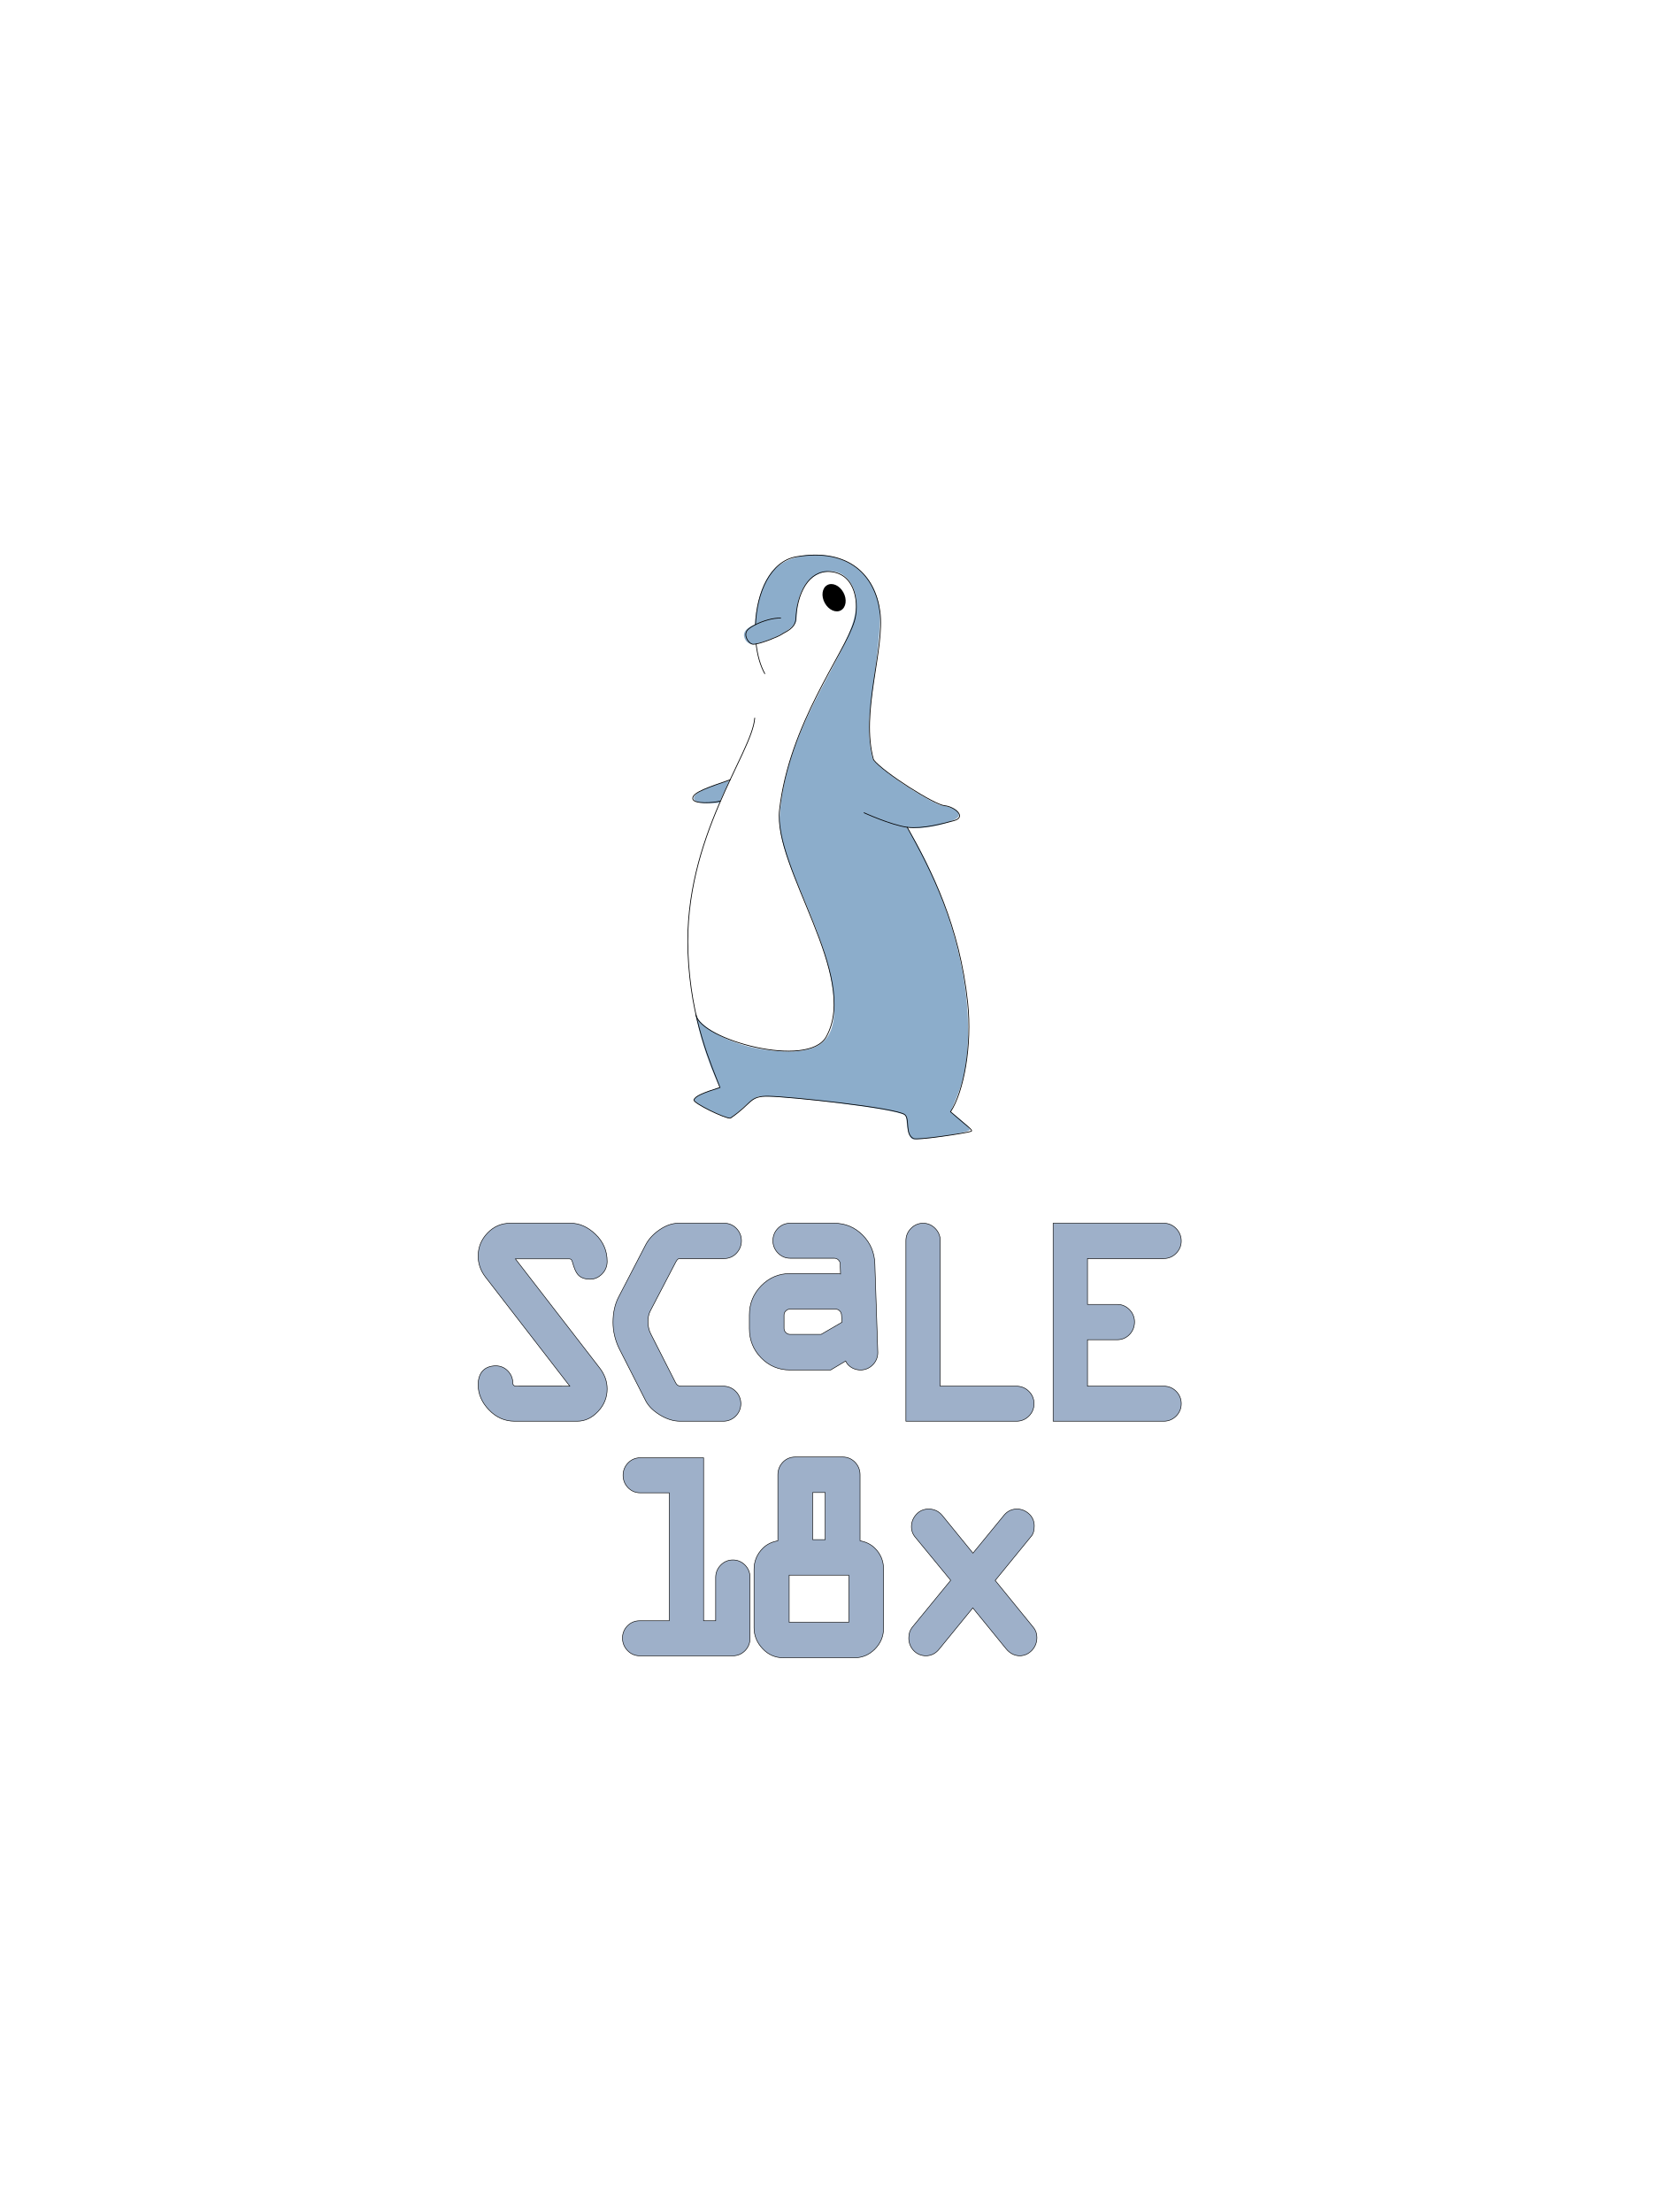
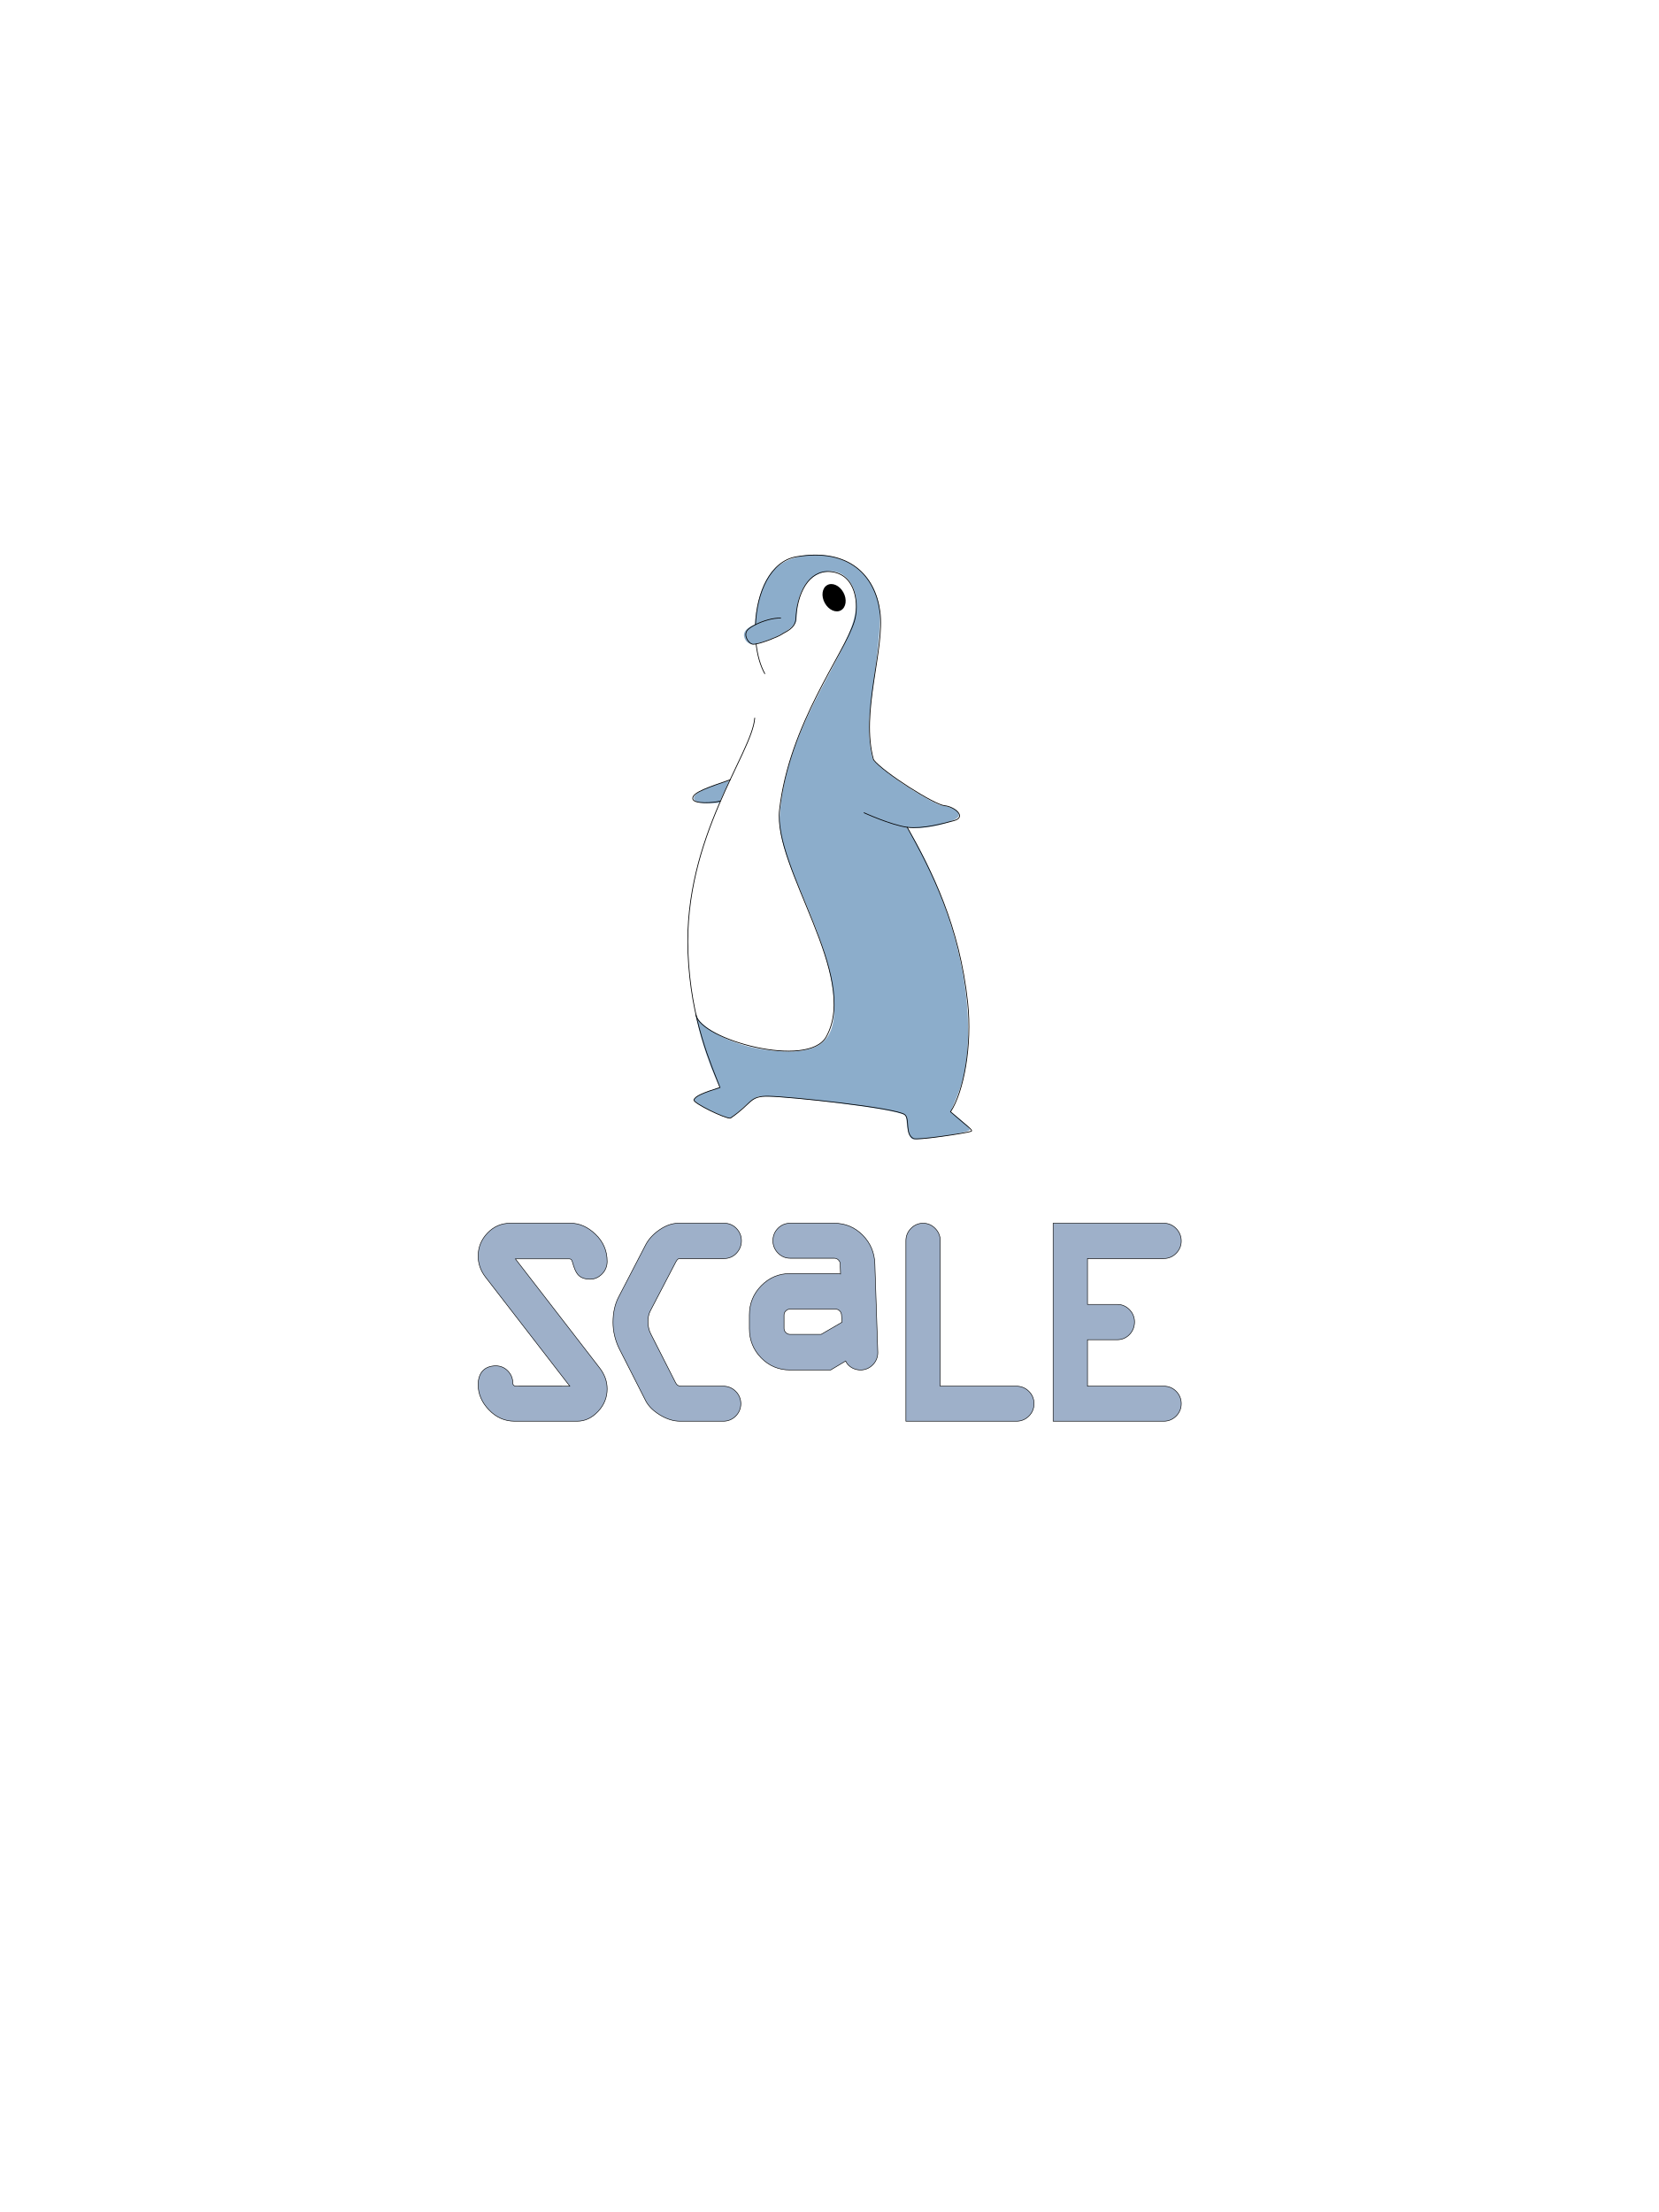
- <svg xmlns="http://www.w3.org/2000/svg" width="1536px" height="2048px" viewBox="0 0 1536 2048" version="1.1" style="background: #FFFFFF;">
-   <defs />
+ <svg xmlns="http://www.w3.org/2000/svg" width="1536px" height="2048px" viewBox="0 0 1536 2048" version="1.1" style="background: #FFFFFF;" id="svg42">
+   <defs id="defs6" />
  <g id="Page-1" stroke="none" stroke-width="1" fill="none" fill-rule="evenodd">
    <g id="LaunchImage_iPad_iOS7@2x~portrait">
      <rect id="Rectangle" fill="#FFFFFF" x="0" y="0" width="1536" height="2048" />
      <g id="HomePageBanner" transform="translate(442, 512)">
        <g id="g10-1" transform="translate(326.2518, 272.0251) scale(-1, 1) rotate(-180) translate(-326.2518, -272.0251) translate(194.6039, 0.580902)">
          <g id="g12-3" transform="translate(131.6478, 271.2119) scale(-1, 1) rotate(-180) translate(-131.6478, -271.2119) translate(-0, 0.079699)">
            <path d="M133.062,15.772 C132.618,15.765 132.187,15.774 131.733,15.795 C114.9,16.575 106.206,29.949 103.17,41 C99.874,53.002 102.234,60.575 99.586,64.137 C93.032,72.952 74.648,80.376 63.021,83.047 C63.021,83.047 64.968,97.122 67.936,105.517 C70.903,113.912 74.338,119.188 72.174,131.687 C70.01,144.186 52.804,178.798 38.99,208.795 C23.02,243.474 -0.076,295.559 0.036,358.875 C0.078,383.087 2.973,405.251 6.957,424.311 C7.431,425.075 7.737,425.737 7.836,426.31 C9.302,434.817 36.053,455.288 77.404,459.511 C114.272,463.275 136.02,456.691 135.812,421.049 C135.425,354.231 83.021,286.38 85.316,244.018 C90.272,153.104 157.234,87.268 156.214,44.378 C155.86,29.505 146.846,15.991 133.062,15.772 C133.062,15.772 133.062,15.772 133.062,15.772 L133.062,15.772 Z" id="path14-7" fill="#FFFFFF" fill-rule="nonzero" />
            <path d="M117.901,0.447 C102.752,0.447 85.801,5.947 76.782,17.909 C63.617,35.371 62.355,65.102 62.355,65.102 C62.355,65.102 49.731,69.192 52.616,77.28 C55.112,84.276 60.989,83.502 62.535,83.161 C62.553,83.154 62.584,83.143 62.602,83.139 C62.811,83.09 62.94,83.047 62.94,83.047 C74.568,80.376 92.951,72.952 99.505,64.137 C102.153,60.576 99.793,53.002 103.089,41 C106.125,29.949 114.819,16.575 131.652,15.795 C146.195,15.122 155.769,29.025 156.134,44.378 C157.154,87.269 90.191,153.104 85.235,244.018 C82.941,286.38 135.345,354.231 135.732,421.049 C135.939,456.691 114.191,463.276 77.323,459.511 C35.973,455.288 9.221,434.817 7.755,426.31 C7.656,425.737 7.35,425.075 6.876,424.312 C15.736,466.703 29.96,493.723 29.96,493.723 C29.96,493.723 5.182,500.574 5.907,505.555 C6.428,509.141 35.697,522.608 39.158,522.121 C43.083,521.569 58.039,504.46 65.6,502.247 C74.9,499.525 191.998,513.042 201.22,519.341 C203.915,521.182 201.813,536.616 207.712,541.214 C210.778,543.604 258.85,536.119 261.094,533.127 C262.86,530.772 243.466,516.216 243.466,516.216 C251.053,498.163 260.19,481.911 259.652,437.546 C258.815,368.523 231.518,298.867 203.373,252.815 C219.773,256.023 250.995,247.487 251.175,241.789 C251.385,235.175 239.453,233.15 234.403,232.415 C229.354,231.679 189.902,209.251 171.643,190.322 C169.021,180.095 167.741,170.848 168.217,154.663 C168.758,136.282 177.414,90.698 178.136,59.634 C178.751,33.132 161.724,1.183 117.901,0.447 L117.901,0.447 Z" id="path16-8" fill="#8CADCB" fill-rule="nonzero" />
            <path d="M38.647,209.599 C25.983,213.049 5.899,219.498 5.824,225.797 C5.758,231.328 19.749,231.058 29.427,230.209 C32.607,222.787 35.738,215.921 38.647,209.599 L38.647,209.599 Z" id="path18-8" fill="#8CADCB" fill-rule="nonzero" />
            <path d="M203.373,252.815 C226.037,293.438 251.774,343.774 259.347,415.503 C263.477,454.598 255.819,497.33 243.466,516.216 C258.329,529.337 265.017,533.436 262.431,534.352 C257.871,535.971 212.683,542.838 209.149,541.036 C200.948,536.859 205.972,522.941 201.118,518.91 C193.457,512.541 93.794,502.106 74.958,501.827 C56.881,501.557 60.324,508.1 39.666,522.135 C35.074,522.803 4.922,508.095 5.891,505.234 C7.115,501.623 14.415,498.738 29.961,493.733 C22.15,472.966 2.861,432.234 0.37,368.671 C-3.823,261.821 59.938,184.216 62.168,151.703" id="path20-3" stroke="#000000" stroke-width="0.685" stroke-linecap="round" />
            <path d="M62.873,65.097 C64.067,35.542 76.582,6.423 100.796,2.338 C150.174,-5.996 173.665,20.352 178.078,53.09 C182.799,88.078 159.767,146.49 172.156,190.327" id="path22-8" stroke="#000000" stroke-width="0.685" stroke-linecap="round" />
            <path d="M71.478,110.614 C67.286,102.984 64.624,93.45 63.448,83.053" id="path24-1" stroke="#000000" stroke-width="0.685" stroke-linecap="round" />
            <path d="M39.432,208.805 C20.821,215.38 4.746,220.313 4.746,226.063 C4.746,231.817 25.05,230.172 30.127,228.529" id="path26-5" stroke="#000000" stroke-width="0.685" stroke-linecap="round" />
            <path d="M86.162,59.15 C79.137,58.863 69.85,61.753 63.161,65.053 C59.749,66.735 57.015,68.524 55.597,70.052 C51.4,74.581 55.948,82.03 59.834,83.254 C60.508,83.467 61.661,83.407 63.13,83.151 C70.096,81.934 84.084,76.272 87.1,74.179 C90.753,71.645 99.207,69.032 100.244,60.485 C101.087,36.653 112.085,14.466 132.052,16.108 C156.616,18.131 158.888,47.438 154.389,62.128 C145.083,92.534 94.318,156.633 85.174,236.444 C78.958,290.664 159.663,390.618 128.452,446.7 C111.528,477.107 11.358,449.217 7.762,426.323" id="path28-3" stroke="#000000" stroke-width="0.685" stroke-linecap="round" />
            <path d="M172.156,190.327 C181.485,202.215 228.532,231.974 237.842,232.795 C247.147,233.619 258.988,243.478 246.298,246.765 C235.764,249.497 218.222,254.493 203.373,252.815 C203.373,252.815 203.373,252.815 203.373,252.815 C187.832,250.598 163.39,239.37 163.39,239.37" id="path30-5" stroke="#000000" stroke-width="0.685" stroke-linecap="round" />
            <path d="M142.046,51.91 C137.293,54.626 130.567,51.616 127.031,45.183 C123.491,38.754 124.479,31.339 129.231,28.623 C133.984,25.903 140.707,28.913 144.244,35.346 C147.783,41.776 146.798,49.191 142.046,51.91 L142.046,51.91 Z" id="path32-4" fill="#000000" fill-rule="nonzero" />
          </g>
        </g>
        <g id="g5611-3" transform="translate(0, 620.0347)" stroke-width="0.5" stroke="#000000" fill="#9EB0C9" fill-rule="nonzero">
          <g id="g5585-6">
            <g id="g26-5" transform="translate(60.24833, 92.35171) scale(-1, 1) rotate(-180) translate(-60.24833, -92.35171) translate(0.351674, 0.31027)">
              <path d="M29.993,183.902 C21.83,183.902 14.766,180.846 8.992,174.821 C3.25,168.832 0.339,161.653 0.339,153.481 C0.339,146.485 2.609,139.971 7.081,134.119 C7.081,134.119 81.795,37.442 85.213,33.021 C78.119,33.021 35.598,33.009 35.598,33.009 C34.279,33.009 33.661,33.444 33.234,33.866 C32.75,34.34 32.432,34.877 32.432,35.946 C32.432,40.163 30.856,44.02 27.876,47.111 C24.87,50.228 21.028,51.869 16.768,51.869 C6.328,51.869 0.339,45.491 0.339,34.369 C0.339,25.857 3.699,18.024 10.321,11.097 C16.975,4.119 24.966,0.581 34.063,0.581 L92.09,0.581 C99.246,0.581 105.733,3.624 111.375,9.626 C116.959,15.569 119.792,22.574 119.792,30.456 C119.792,37.361 117.48,43.872 112.922,49.814 C112.922,49.814 38.319,146.37 34.804,150.92 L84.36,150.92 C85.809,150.92 86.895,150.698 87.655,147.885 C89.128,142.432 90.688,138.821 92.564,136.501 C94.954,133.556 98.838,132.06 104.112,132.06 C108.152,132.06 111.803,133.658 114.971,136.818 C118.127,139.963 119.792,144.009 119.792,148.528 C119.792,158.337 116.159,166.795 108.997,173.671 C101.92,180.461 94.194,183.902 86.034,183.902 L29.993,183.902 Z" id="path28-2-9" />
            </g>
            <g id="g30-5" transform="translate(185.0897, 92.35171) scale(-1, 1) rotate(-180) translate(-185.0897, -92.35171) translate(125.505, 0.31027)">
              <path d="M60.61,183.902 C54.903,183.902 49.033,181.869 43.162,177.856 C37.451,173.947 33.153,169.31 30.381,164.07 L5.365,115.819 C1.842,109.124 0.046,101.156 0.046,92.176 C0.046,84.046 1.893,76.022 5.534,68.316 L30.34,19.445 C32.936,14.473 37.406,10.057 43.652,6.272 C49.886,2.499 56.107,0.581 62.137,0.581 L102.261,0.581 C106.549,0.581 110.456,2.193 113.567,5.245 C116.735,8.353 118.41,12.347 118.41,16.797 C118.41,21.242 116.733,25.235 113.559,28.345 C110.399,31.44 106.59,33.009 102.245,33.009 L63.467,33.009 C60.602,32.992 58.932,34.101 57.675,36.837 L34.988,81.51 C33.33,84.695 32.471,88.429 32.41,92.669 C32.408,96.532 33.14,99.933 34.587,102.704 L58.179,148.004 C59.857,151.247 61.216,151.209 61.798,151.197 L103.01,151.197 C107.386,151.197 111.311,152.905 114.365,156.134 C117.367,159.316 118.955,163.307 118.955,167.677 C118.955,171.984 117.363,175.917 114.348,179.055 C111.307,182.227 107.405,183.902 103.057,183.902 L60.61,183.902 Z" id="path32-7-4" />
            </g>
            <g id="g34-9" transform="translate(311.3971, 68.42505) scale(-1, 1) rotate(-180) translate(-311.3971, -68.42505) translate(251.5005, 0.407986)">
              <path d="M34.075,34.742 L34.067,34.746 C32.92,35.909 32.41,37.111 32.41,38.634 L32.41,50.779 C32.41,52.395 32.904,53.61 34.01,54.732 C35.126,55.861 36.339,56.369 37.947,56.369 L80.115,56.369 C81.709,56.369 82.897,55.878 83.972,54.777 C85.071,53.652 85.607,52.291 85.656,50.506 C85.656,50.506 85.887,47.118 86.081,44.303 C81.986,41.917 68.64,34.136 66.77,33.044 L37.947,33.044 C36.425,33.044 35.23,33.568 34.075,34.742 Z M38,135.95 C33.673,135.95 29.779,134.313 26.733,131.213 C23.696,128.113 22.09,124.148 22.09,119.738 C22.09,115.407 23.719,111.458 26.799,108.321 C29.879,105.184 33.755,103.524 38,103.524 L78.823,103.524 C80.45,103.524 81.676,103.014 82.809,101.876 C83.915,100.759 84.411,99.54 84.411,97.932 C84.411,97.932 84.566,93.341 84.713,88.957 C82.958,89.213 81.411,89.351 80.107,89.351 L37.99,89.351 C27.654,89.35 18.697,85.577 11.37,78.131 C4.036,70.684 0.317,61.582 0.317,51.076 L0.317,38.334 C0.317,27.75 4.005,18.619 11.276,11.215 C18.544,3.813 27.503,0.063 37.906,0.063 L75.563,0.063 C75.563,0.063 84.095,5.149 89.426,8.336 C90.153,7.063 90.822,5.763 91.91,4.691 C95.023,1.623 98.858,0.063 103.306,0.063 C107.533,0.063 111.393,1.679 114.467,4.739 C117.58,7.83 119.225,11.806 119.225,16.231 L116.5,98.132 C116.208,108.635 112.397,117.666 105.178,124.947 C97.934,132.249 89.069,135.95 78.831,135.95 L38,135.95 Z" id="path36-1" />
            </g>
            <g id="g38-7" transform="translate(456.1584, 92.14098) scale(-1, 1) rotate(-180) translate(-456.1584, -92.14098) translate(396.5737, 0.099544)">
              <path d="M4.876,178.909 C1.787,175.776 0.156,171.84 0.156,167.511 L0.156,0.37 L102.649,0.37 C106.936,0.37 110.845,1.983 113.953,5.034 C117.119,8.147 118.795,12.141 118.795,16.587 C118.795,21.026 117.119,25.016 113.957,28.126 C110.851,31.18 106.94,32.799 102.653,32.799 L31.978,32.799 L31.978,167.515 C31.978,171.836 30.347,175.772 27.256,178.909 C24.174,182.042 20.306,183.692 16.067,183.692 C11.828,183.692 7.958,182.042 4.876,178.909" id="path40-5" />
            </g>
            <g id="g42-5" transform="translate(592.2887, 92.35171) scale(-1, 1) rotate(-180) translate(-592.2887, -92.35171) translate(532.704, 0.31027)">
              <path d="M5.499,183.902 L0.339,183.902 L0.339,0.581 L102.832,0.581 C107.117,0.581 111.023,2.193 114.138,5.245 C117.302,8.357 118.974,12.351 118.974,16.797 C118.974,21.218 117.339,25.195 114.24,28.303 C111.168,31.384 107.313,33.009 103.092,33.009 L32.161,33.009 L32.161,76.028 L59.785,76.028 C64.135,76.028 68.046,77.699 71.089,80.869 C74.106,84.004 75.704,88.032 75.704,92.509 C75.704,96.84 74.073,100.79 70.989,103.932 C67.907,107.071 64.031,108.733 59.785,108.733 L32.161,108.733 L32.161,151.197 L102.837,151.197 C107.141,151.197 111.064,152.847 114.177,155.967 C117.314,159.121 118.974,163.078 118.974,167.417 C118.974,171.825 117.326,175.841 114.214,179.026 C111.087,182.219 107.154,183.902 102.832,183.902 L5.499,183.902 Z" id="path44-4" />
            </g>
          </g>
-           <g id="g5592-1" transform="translate(133.9268, 216.7363)">
-             <g id="g46-8" transform="translate(59.4247, 92.79102) scale(-1, 1) rotate(-180) translate(-59.4247, -92.79102) translate(0.151975, 0.749581)">
-               <path d="M70.191,183.902 L16.624,183.902 C12.315,183.902 8.435,182.26 5.41,179.148 C2.396,176.053 0.806,172.09 0.806,167.69 C0.806,163.286 2.387,159.325 5.39,156.227 C8.405,153.115 12.275,151.474 16.579,151.474 L43.528,151.474 L43.528,33.009 L16.047,33.009 C11.76,33.009 7.9,31.399 4.888,28.349 C1.861,25.293 0.259,21.384 0.259,17.057 C0.259,12.619 1.793,8.744 4.812,5.526 C7.845,2.295 11.756,0.581 16.118,0.581 L102.49,0.581 C106.805,0.581 110.687,2.209 113.716,5.301 C116.752,8.394 118.35,12.355 118.35,16.751 L118.35,73.145 C118.35,77.545 116.739,81.506 113.694,84.603 C110.651,87.686 106.76,89.315 102.443,89.315 C98.102,89.315 94.199,87.649 91.154,84.505 C88.131,81.381 86.533,77.459 86.533,73.161 L86.533,33.009 L75.349,33.009 L75.349,183.902 L70.191,183.902 Z" id="path48-8" />
-             </g>
-             <g id="g82-3" transform="translate(324.9847, 116.4803) scale(-1, 1) rotate(-180) translate(-324.9847, -116.4803) translate(265.4, 48.15126)">
-               <path d="M88.562,131.061 C88.562,131.061 65.646,103.091 59.5,95.593 C53.403,103.083 31.1,130.485 31.1,130.485 C27.897,134.39 23.517,136.445 18.431,136.445 C13.814,136.445 9.799,134.65 6.829,131.236 C3.971,127.966 2.52,124.186 2.52,120.008 C2.52,116.307 3.851,112.837 6.37,109.985 C6.37,109.985 34.184,76.159 38.889,70.434 C34.129,64.619 3.308,27.001 3.308,27.001 C1.165,24.402 0.069,21.03 0.069,16.996 C0.069,12.551 1.626,8.548 4.569,5.423 C7.566,2.238 11.501,0.558 15.947,0.558 C20.941,0.558 25.311,2.835 28.575,7.154 C28.575,7.154 53.126,37.242 59.355,44.881 C65.583,37.23 90.188,7.009 90.188,7.009 C93.613,2.792 97.99,0.558 102.833,0.558 C106.987,0.558 110.834,2.247 113.955,5.448 C117.062,8.646 118.705,12.807 118.705,17.487 C118.705,21.201 117.501,24.538 115.221,27.134 C115.221,27.134 84.798,64.507 80.091,70.292 C84.771,76.03 113.557,111.315 113.557,111.315 C115.323,113.289 116.256,116.447 116.256,120.788 C116.256,125.353 114.461,129.322 111.069,132.264 C107.877,135.043 104.221,136.445 100.21,136.445 C95.634,136.445 91.607,134.583 88.562,131.061" id="path84-5" />
-             </g>
-             <path d="M209.904,33.091 L154.729,33.091 L154.729,76.714 L209.904,76.714 L209.904,33.091 Z M188.118,109.591 L176.517,109.591 L176.517,153.214 L188.118,153.214 L188.118,109.591 Z M160.311,186.094 C155.84,186.094 151.873,184.421 148.843,181.242 C145.855,178.11 144.275,174.106 144.275,169.663 L144.275,108.577 C139.069,107.56 134.246,105.537 130.259,101.521 C124.923,96.152 122.211,89.609 122.211,82.091 L122.211,27.973 C122.211,20.78 124.85,14.304 130.044,8.725 C135.299,3.078 141.811,0.209 149.389,0.209 L215.227,0.209 C222.482,0.209 228.848,2.924 234.143,8.288 C239.452,13.661 242.144,20.196 242.144,27.71 L242.144,82.091 C242.144,89.803 239.427,96.399 234.07,101.694 C230.116,105.59 225.407,107.568 220.36,108.577 L220.36,169.663 C220.36,174.127 218.741,178.143 215.686,181.282 C212.617,184.434 208.688,186.094 204.32,186.094 L160.311,186.094 Z" id="path72" transform="translate(182.1779, 93.15142) scale(1, -1) translate(-182.1779, -93.15142) " />
-           </g>
        </g>
      </g>
    </g>
  </g>
</svg>
